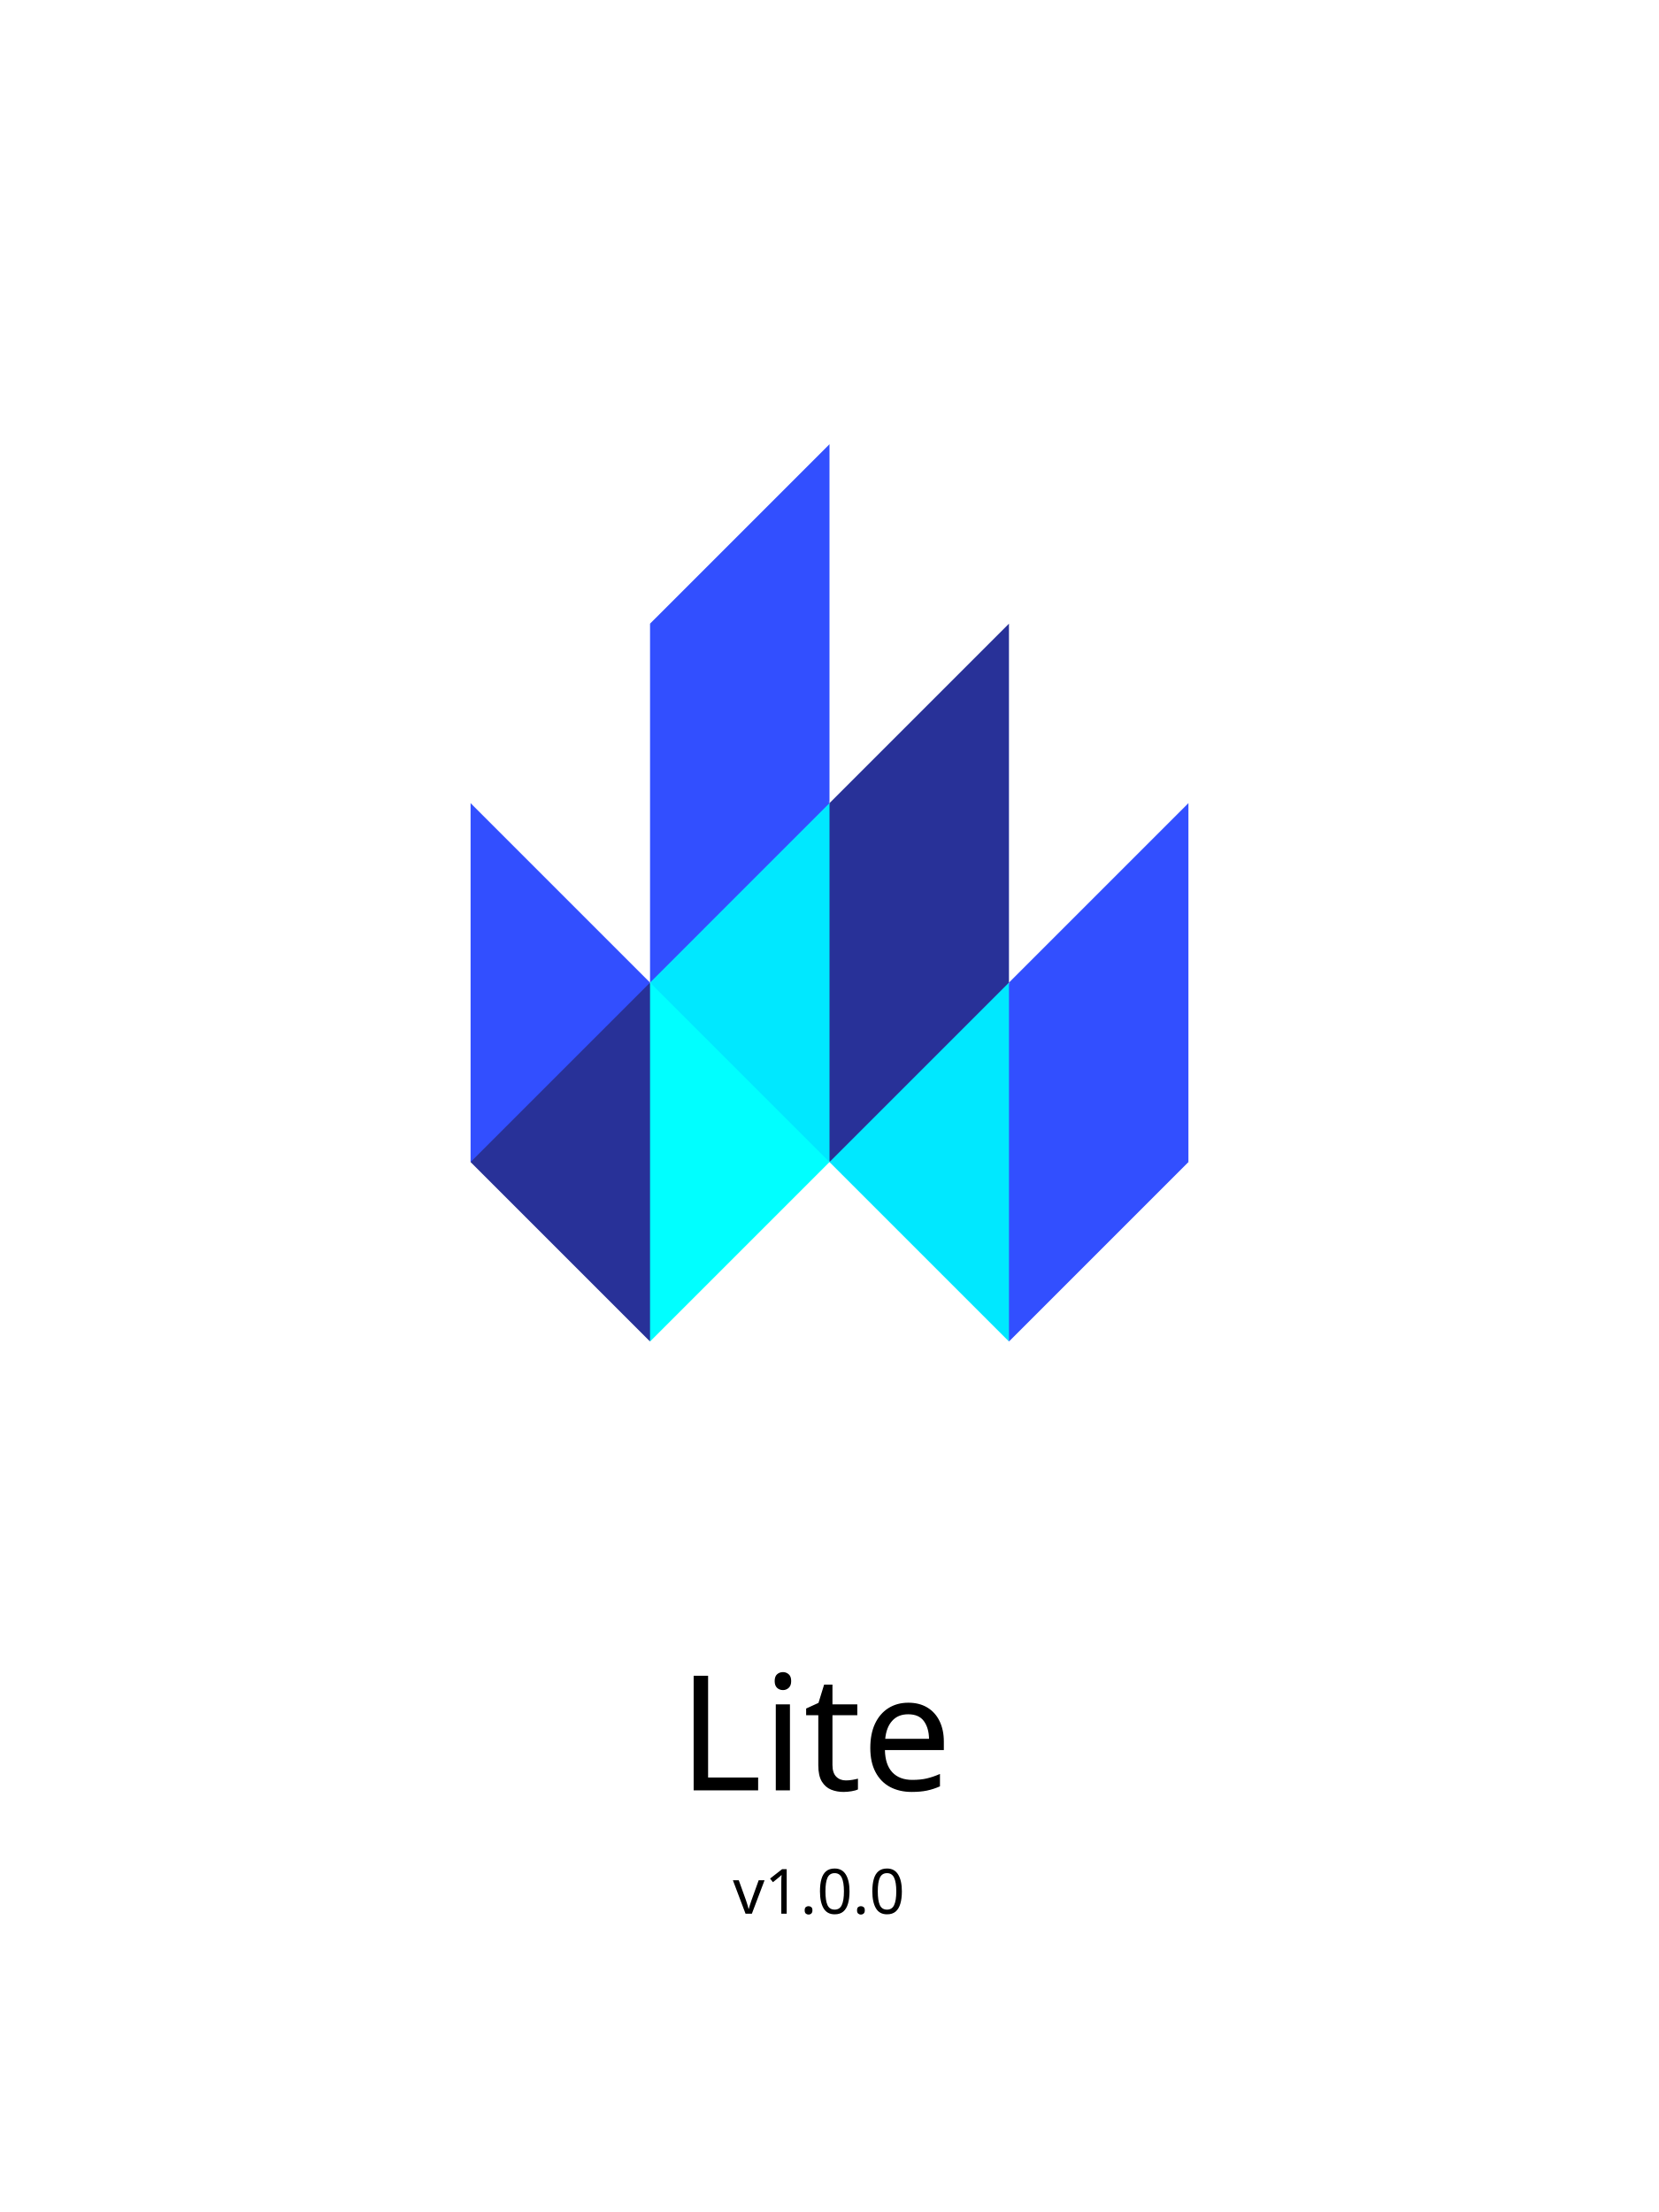
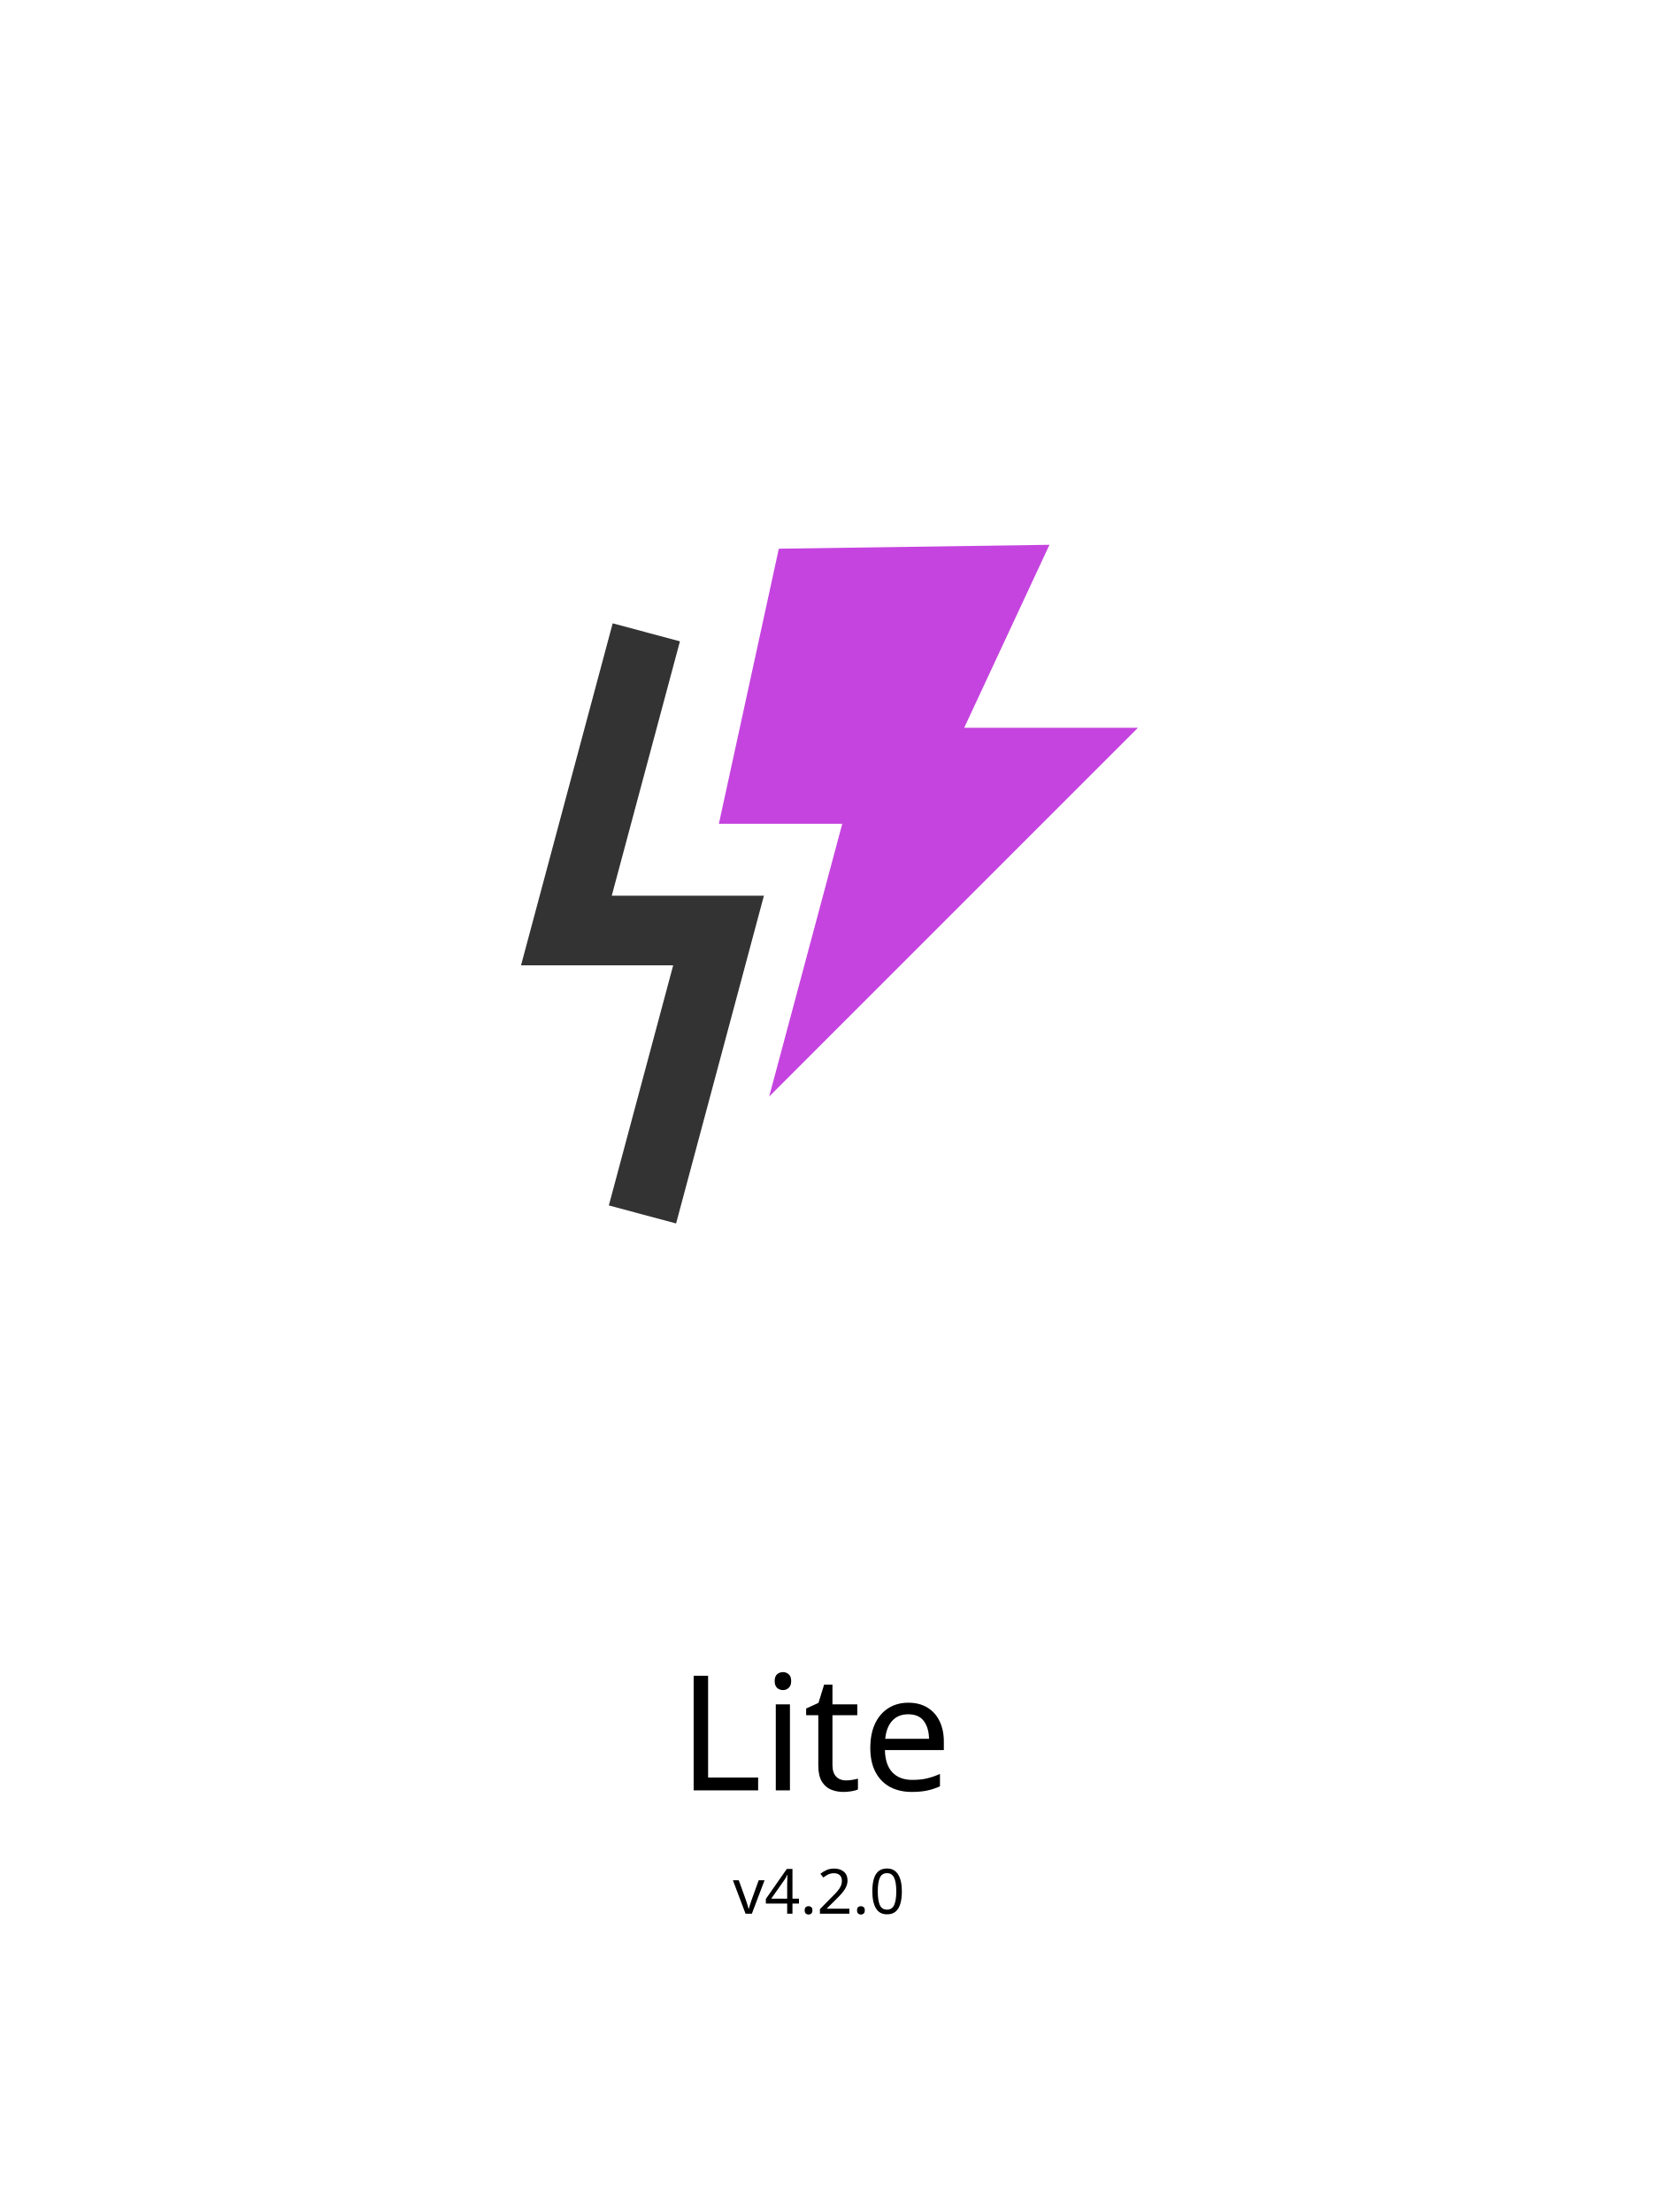
<svg xmlns="http://www.w3.org/2000/svg" width="1668" height="2224" viewBox="0 0 441.325 588.433" version="1.1" id="svg5">
  <defs id="defs2" />
  <g id="layer1">
-     <g id="g842" transform="matrix(0.2645833,0,0,0.2645833,125.1809,118.1666)">
-       <path fill="#324fff" d="M 0,360.875 V 721.751 A 317.119,317.119 0 0 0 180.438,541.313 Z" id="path1049" style="stroke-width:1" />
-       <path fill="#283198" d="m 180.438,541.313 c 25.712,123.149 23.908,212.014 0,360.875 L 0,721.751 Z" id="path1051" style="stroke-width:1" />
-       <path fill="#00ffff" d="M 180.438,541.313 V 902.188 L 360.875,721.751 A 676.19,676.19 0 0 0 180.438,541.313 Z" id="path1053" style="stroke-width:1" />
-       <path fill="#324fff" d="m 360.875,0 v 360.875 c 0,0 -142.997,-109.616 -180.438,-180.438 z" id="path1055" style="stroke-width:1" />
-       <path fill="#324fff" d="M 180.438,180.438 V 541.313 A 382.528,382.528 0 0 0 360.875,360.875 Z" id="path1057" style="stroke-width:1" />
-       <path fill="#00e8ff" d="m 360.875,360.875 a 820.991,820.991 0 0 1 0,360.875 L 180.438,541.313 Z" id="path1059" style="stroke-width:1" />
-       <path fill="#283198" d="M 360.875,360.875 V 721.751 C 437.561,687.919 502.97,636.043 541.313,541.313 514.698,464.627 459.665,401.925 360.875,360.875 Z" id="path1061" style="stroke-width:1" />
-       <path fill="#283198" d="M 541.313,180.438 V 541.313 L 360.875,360.875 Z" id="path1063" style="stroke-width:1" />
-       <path fill="#00e8ff" d="m 541.313,541.313 c 27.517,121.795 22.104,241.786 0,360.875 L 360.875,721.751 Z" id="path1065" style="stroke-width:1" />
-       <path fill="#324fff" d="M 541.313,541.313 V 902.188 L 721.751,721.751 C 697.392,654.087 639.2,595.895 541.313,541.313 Z" id="path1067" style="stroke-width:1" />
-       <path fill="#324fff" d="M 721.751,360.875 V 721.751 L 541.313,541.313 Z" id="path1069" style="stroke-width:1" />
-     </g>
    <text xml:space="preserve" style="font-size:42.686px;line-height:125%;font-family:sans-serif;letter-spacing:0px;word-spacing:0px;fill:#000000;fill-opacity:1;stroke:none;stroke-width:0.265px;stroke-linecap:butt;stroke-linejoin:miter;stroke-opacity:1" x="180.384" y="476.263" id="text3009">
      <tspan id="tspan3007" style="font-size:42.686px;fill:#000000;fill-opacity:1;stroke:none;stroke-width:0.265px" x="180.384" y="476.263">Lite</tspan>
    </text>
    <text xml:space="preserve" style="font-size:16.581px;line-height:125%;font-family:sans-serif;letter-spacing:0px;word-spacing:0px;fill:#000000;fill-opacity:1;stroke:none;stroke-width:0.265px;stroke-linecap:butt;stroke-linejoin:miter;stroke-opacity:1" x="194.966" y="509.072" id="text7478">
-       <tspan id="tspan7476" style="font-size:16.581px;fill:#000000;fill-opacity:1;stroke:none;stroke-width:0.265px" x="194.966" y="509.072">v1.0.0</tspan>
+       <tspan id="tspan7476" style="font-size:16.581px;fill:#000000;fill-opacity:1;stroke:none;stroke-width:0.265px" x="194.966" y="509.072">v4.2.0</tspan>
    </text>
+     <g id="g3476" transform="matrix(0.7521622,0,0,0.7521622,67.82314,94.92377)" style="stroke-width:1.329">
+       <g id="g837" transform="matrix(0.2645833,0,0,0.2645833,60.64887,50.0657)" style="stroke-width:1.329">
+         <g transform="matrix(34.48333,0,0,34.48333,-8904.474,-10800.524)" fill-rule="evenodd" stroke-width="0.039" id="g8">
+           <path id="big_thunder" d="m 271.885,315.16 -2.324,10.665 h 4.783 l -2.833,10.573 14.297,-14.297 h -6.736 l 3.304,-7.092 z" fill="#c544df" style="stroke-width:0.051">
+             </path>
+           <path id="little_thunder" d="m 265.445,318.053 -3.553,13.258 h 5.898 l -2.494,9.307 2.607,0.699 3.404,-12.705 h -5.898 l 2.643,-9.861 z" color="#000000" fill="#333333" stroke-width="0.039" style="-inkscape-stroke:none">
+             </path>
+         </g>
+       </g>
+     </g>
  </g>
</svg>
